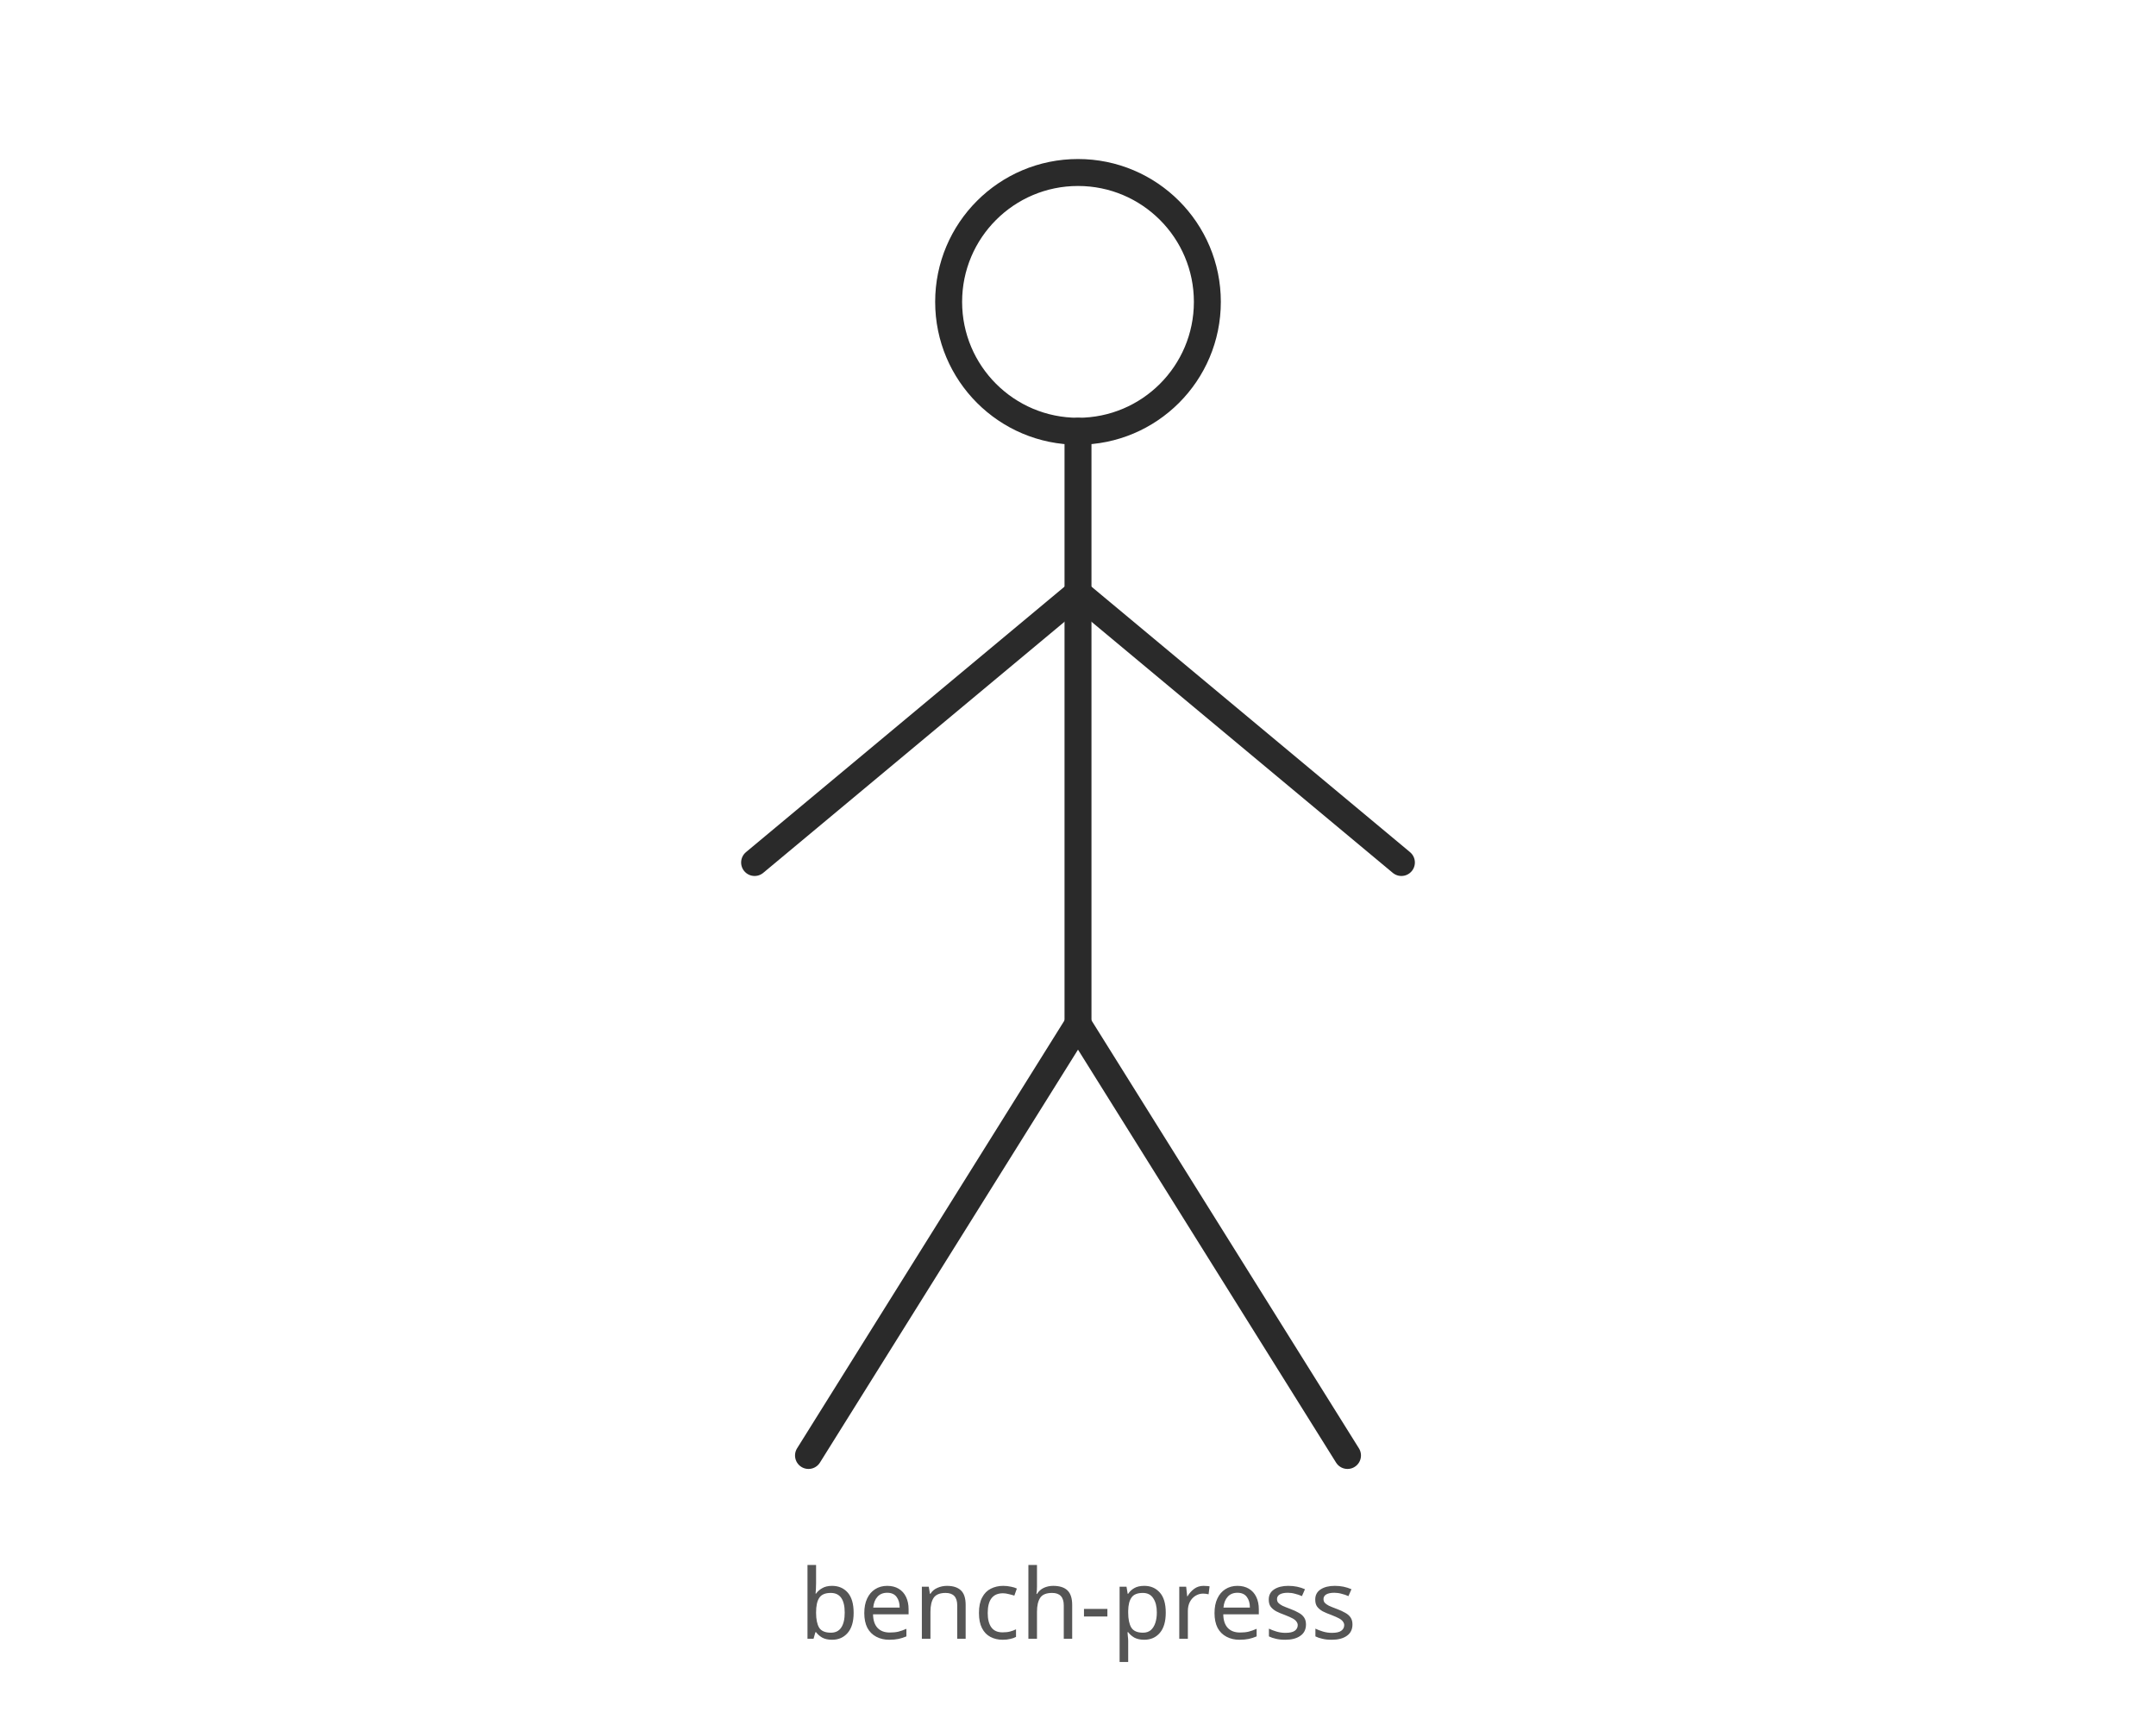
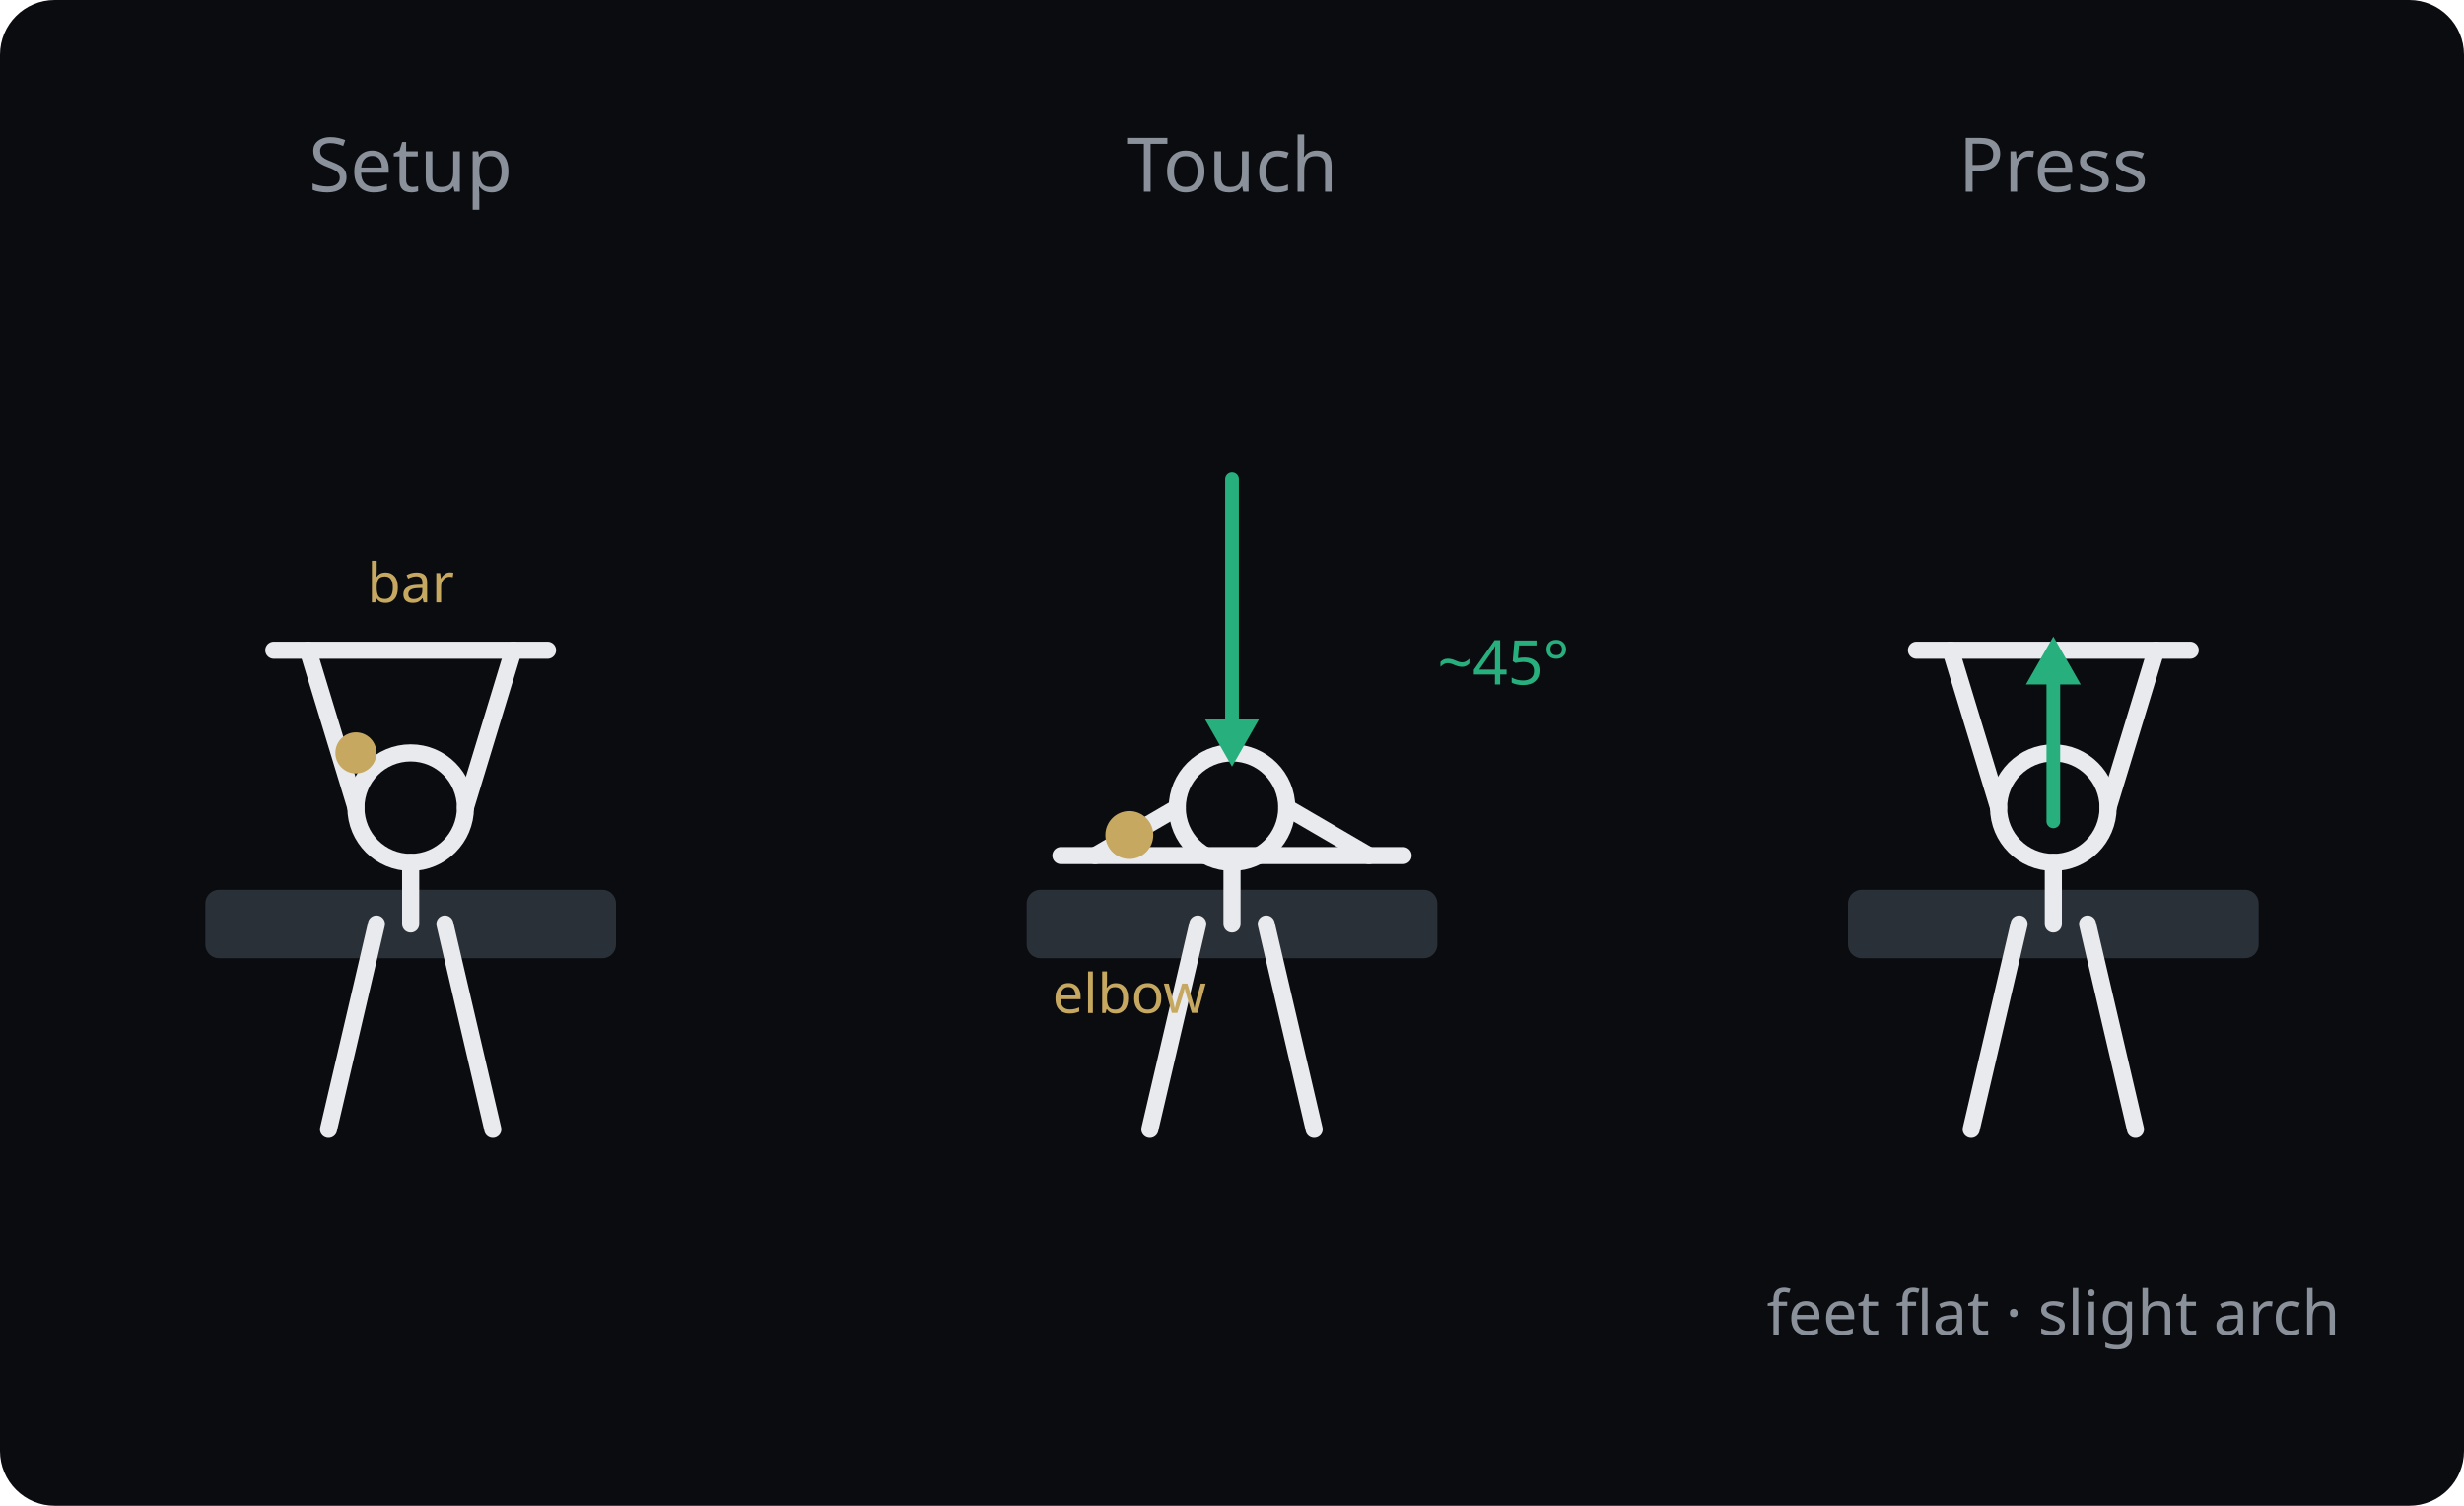
- <svg xmlns="http://www.w3.org/2000/svg" viewBox="0 0 200 160" fill="none" stroke="#2a2a2a" stroke-width="2.5" stroke-linecap="round" stroke-linejoin="round" role="img" aria-label="bench-press form diagram">
-   <circle cx="100" cy="28" r="12" />
-   <line x1="100" y1="40" x2="100" y2="95" />
-   <line x1="100" y1="55" x2="70" y2="80" />
-   <line x1="100" y1="55" x2="130" y2="80" />
-   <line x1="100" y1="95" x2="75" y2="135" />
-   <line x1="100" y1="95" x2="125" y2="135" />
-   <text x="100" y="152" text-anchor="middle" fill="#555" stroke="none" font-family="system-ui,sans-serif" font-size="9">bench-press</text>
+ <svg xmlns="http://www.w3.org/2000/svg" viewBox="0 0 360 220" fill="none" role="img" aria-label="Bench press form: setup, touch, press">
+   <rect width="360" height="220" fill="#0a0c10" rx="8" />
+   <text x="60" y="28" text-anchor="middle" fill="#8b919a" font-family="system-ui,sans-serif" font-size="11">Setup</text>
+   <text x="180" y="28" text-anchor="middle" fill="#8b919a" font-family="system-ui,sans-serif" font-size="11">Touch</text>
+   <text x="300" y="28" text-anchor="middle" fill="#8b919a" font-family="system-ui,sans-serif" font-size="11">Press</text>
+   <rect x="30" y="130" width="60" height="10" rx="2" fill="#2a3038" />
+   <rect x="150" y="130" width="60" height="10" rx="2" fill="#2a3038" />
+   <rect x="270" y="130" width="60" height="10" rx="2" fill="#2a3038" />
+   <g stroke="#e8eaed" stroke-width="2.5" stroke-linecap="round" stroke-linejoin="round">
+     <circle cx="60" cy="118" r="8" />
+     <line x1="60" y1="126" x2="60" y2="135" />
+     <line x1="40" y1="95" x2="80" y2="95" />
+     <line x1="45" y1="95" x2="52" y2="118" />
+     <line x1="75" y1="95" x2="68" y2="118" />
+     <line x1="55" y1="135" x2="48" y2="165" />
+     <line x1="65" y1="135" x2="72" y2="165" />
+   </g>
+   <circle cx="52" cy="110" r="3" fill="#c7a860" />
+   <text x="60" y="88" text-anchor="middle" fill="#c7a860" font-family="system-ui,sans-serif" font-size="8">bar</text>
+   <g stroke="#e8eaed" stroke-width="2.5" stroke-linecap="round" stroke-linejoin="round">
+     <circle cx="180" cy="118" r="8" />
+     <line x1="180" y1="126" x2="180" y2="135" />
+     <line x1="155" y1="125" x2="205" y2="125" />
+     <line x1="160" y1="125" x2="172" y2="118" />
+     <line x1="200" y1="125" x2="188" y2="118" />
+     <line x1="175" y1="135" x2="168" y2="165" />
+     <line x1="185" y1="135" x2="192" y2="165" />
+   </g>
+   <path d="M180 70 L180 105" stroke="#27b07d" stroke-width="2" stroke-linecap="round">
+     <animate attributeName="d" values="M180 70 L180 105; M180 85 L180 120; M180 70 L180 105" dur="2.5s" repeatCount="indefinite" />
+   </path>
+   <polygon points="176,105 180,112 184,105" fill="#27b07d">
+     <animateTransform attributeName="transform" type="translate" values="0 0; 0 15; 0 0" dur="2.5s" repeatCount="indefinite" />
+   </polygon>
+   <text x="210" y="100" fill="#27b07d" font-family="system-ui,sans-serif" font-size="9">~45°</text>
+   <circle cx="165" cy="122" r="3.5" fill="#c7a860" />
+   <text x="165" y="148" text-anchor="middle" fill="#c7a860" font-family="system-ui,sans-serif" font-size="8">elbow</text>
+   <g stroke="#e8eaed" stroke-width="2.5" stroke-linecap="round" stroke-linejoin="round">
+     <circle cx="300" cy="118" r="8" />
+     <line x1="300" y1="126" x2="300" y2="135" />
+     <line x1="280" y1="95" x2="320" y2="95" />
+     <line x1="285" y1="95" x2="292" y2="118" />
+     <line x1="315" y1="95" x2="308" y2="118" />
+     <line x1="295" y1="135" x2="288" y2="165" />
+     <line x1="305" y1="135" x2="312" y2="165" />
+   </g>
+   <path d="M300 120 L300 100" stroke="#27b07d" stroke-width="2" stroke-linecap="round" />
+   <polygon points="296,100 300,93 304,100" fill="#27b07d" />
+   <text x="300" y="195" text-anchor="middle" fill="#8b919a" font-family="system-ui,sans-serif" font-size="9">feet flat · slight arch</text>
</svg>
